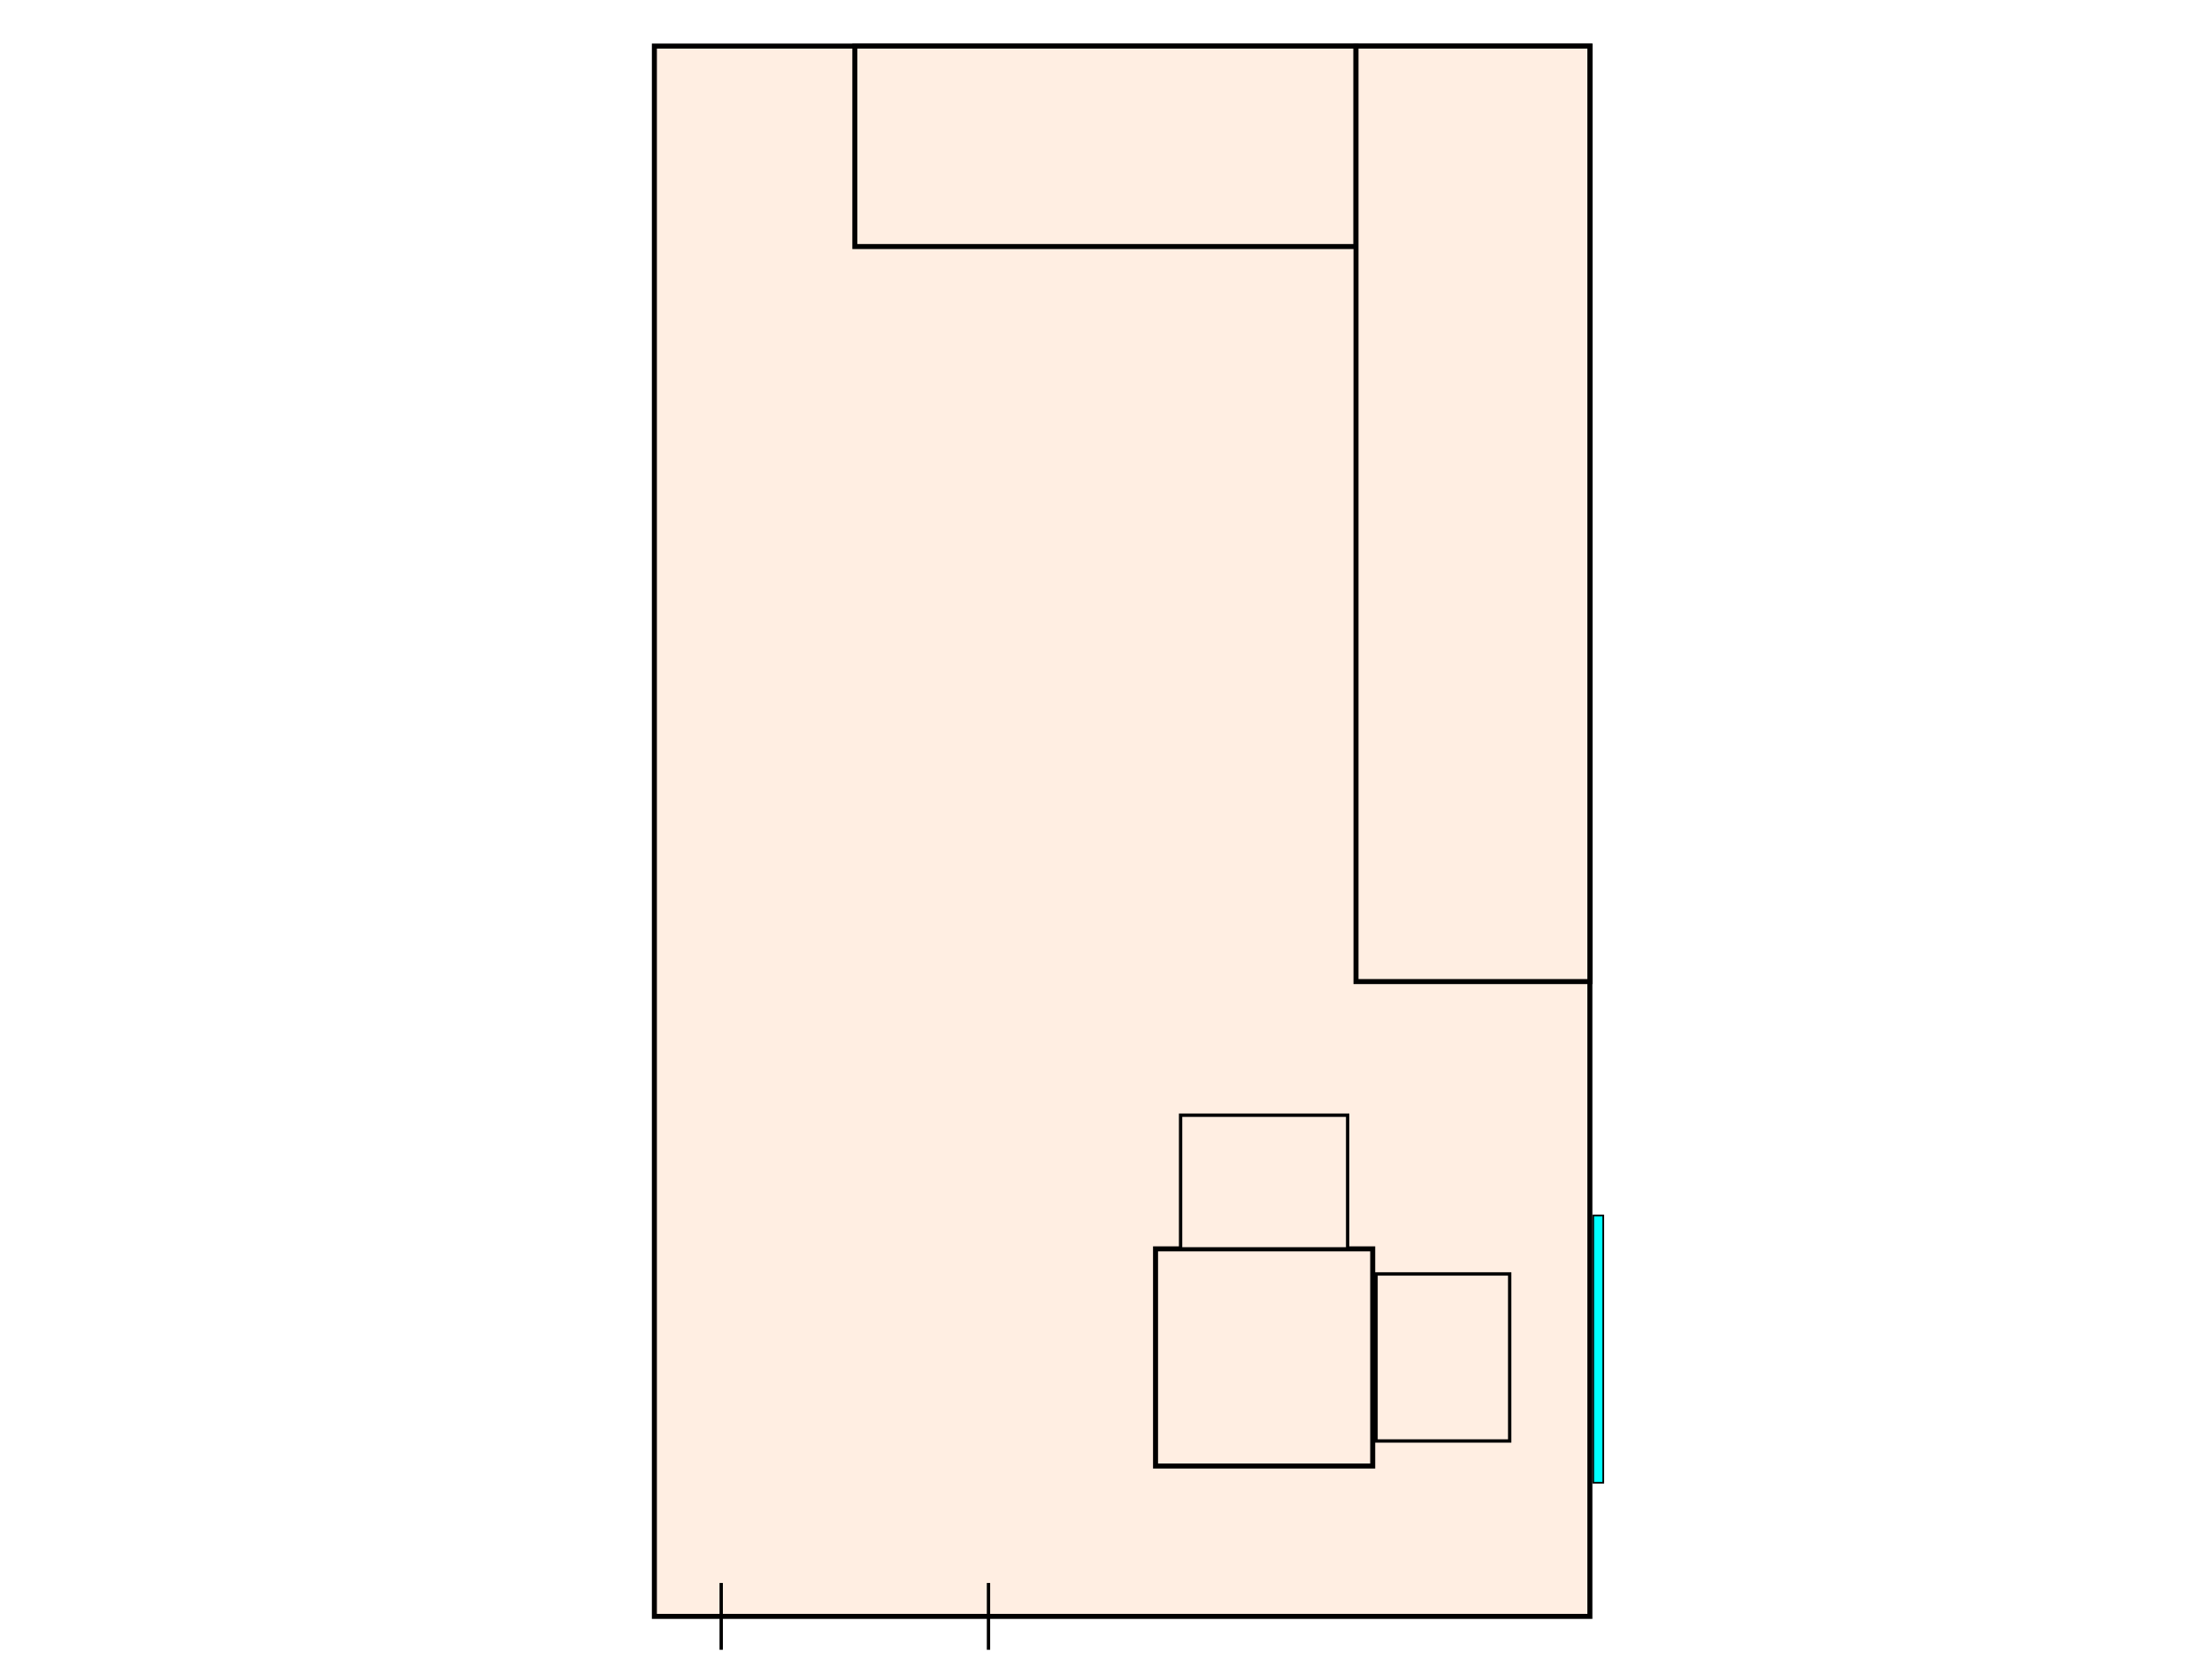
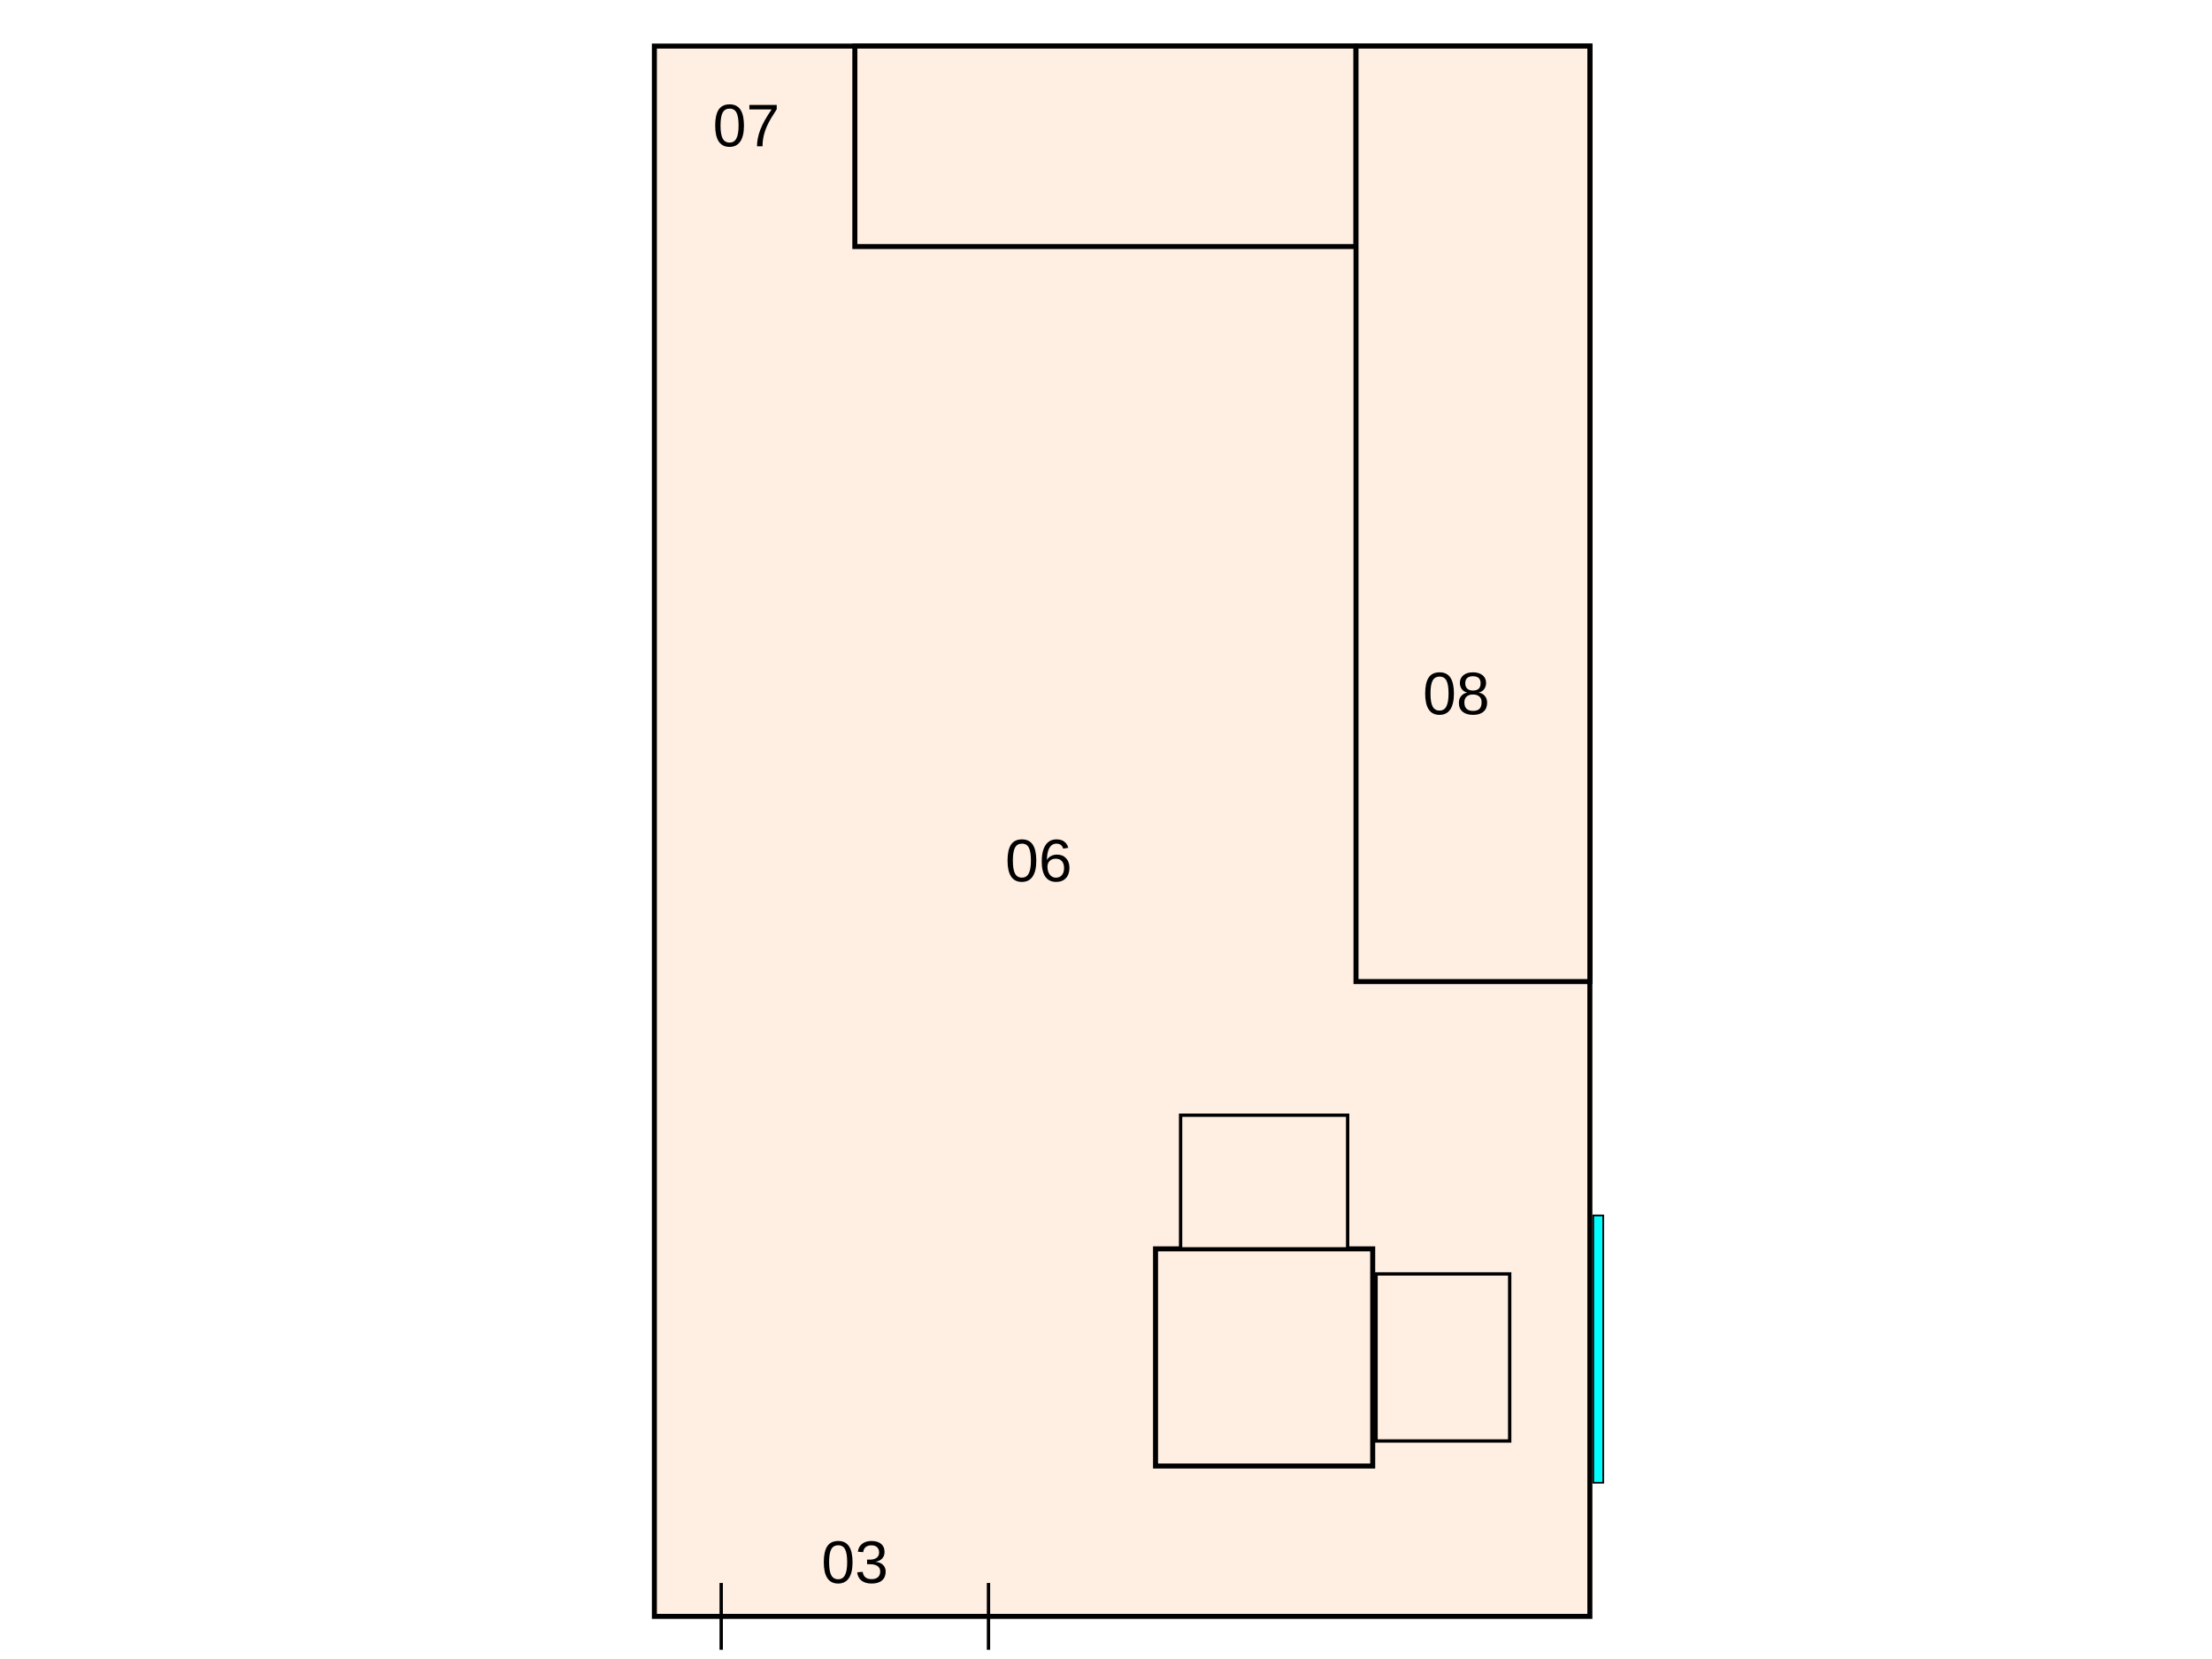
<svg xmlns="http://www.w3.org/2000/svg" width="100%" height="100%" viewBox="0 0 1920 1440">
  <g id="l_Background">
		
	</g>
  <g id="kitchen_0001" transform="matrix(2.9 0 0 2.9 -2100 40)">
    <rect id="contour" x="920" y="0" height="470" width="280" stroke-width="1.5" stroke="black" fill="#FFEEE2" />
+     <text id="fridge" x="937.5" y="30" font-size="18" font-family="arial" fill="black">07</text>
    <g id="kitchen_0001_kitchen_countertop">
      <rect id="kitchen_countertop" x="980" y="0" height="60" width="150" stroke-width="1.5" stroke="black" fill="#FFEEE2" />
      <rect id="kitchen_countertop" x="1130" y="0" height="280" width="70" stroke-width="1.5" stroke="black" fill="#FFEEE2" />
+       <text id="oven" x="1150" y="200" font-size="18" font-family="arial" fill="black">08</text>
    </g>
    <rect id="window" x="1201" y="350" height="80" width="3" fill="cyan" stroke-width="0.5" stroke="black" />
    <g id="kitchen_0001_table">
      <rect id="table" x="1070" y="360" height="65" width="65" stroke-width="1.5" stroke="black" fill="#FFEEE2" />
      <rect id="chair1" x="1077.5" y="320" height="40" width="50" stroke-width="1" stroke="black" fill="#FFEEE2" />
      <rect id="chair2" x="1136" y="367.5" height="50" width="40" stroke-width="1" stroke="black" fill="#FFEEE2" />
    </g>
    <g id="kitchen_0001_dinningroom_door">
      <line id="door" x1="940" y1="460" x2="940" y2="480" stroke-width="1" stroke="black" />
      <line id="door" x1="1020" y1="460" x2="1020" y2="480" stroke-width="1" stroke="black" />
+       <text id="kitchen_Door" x="970" y="460" font-size="18" font-family="arial" fill="black">03</text>
    </g>
+     <text id="Main_light" x="1025" y="250" font-size="18" font-family="arial" fill="black">06</text>
  </g>
</svg>
